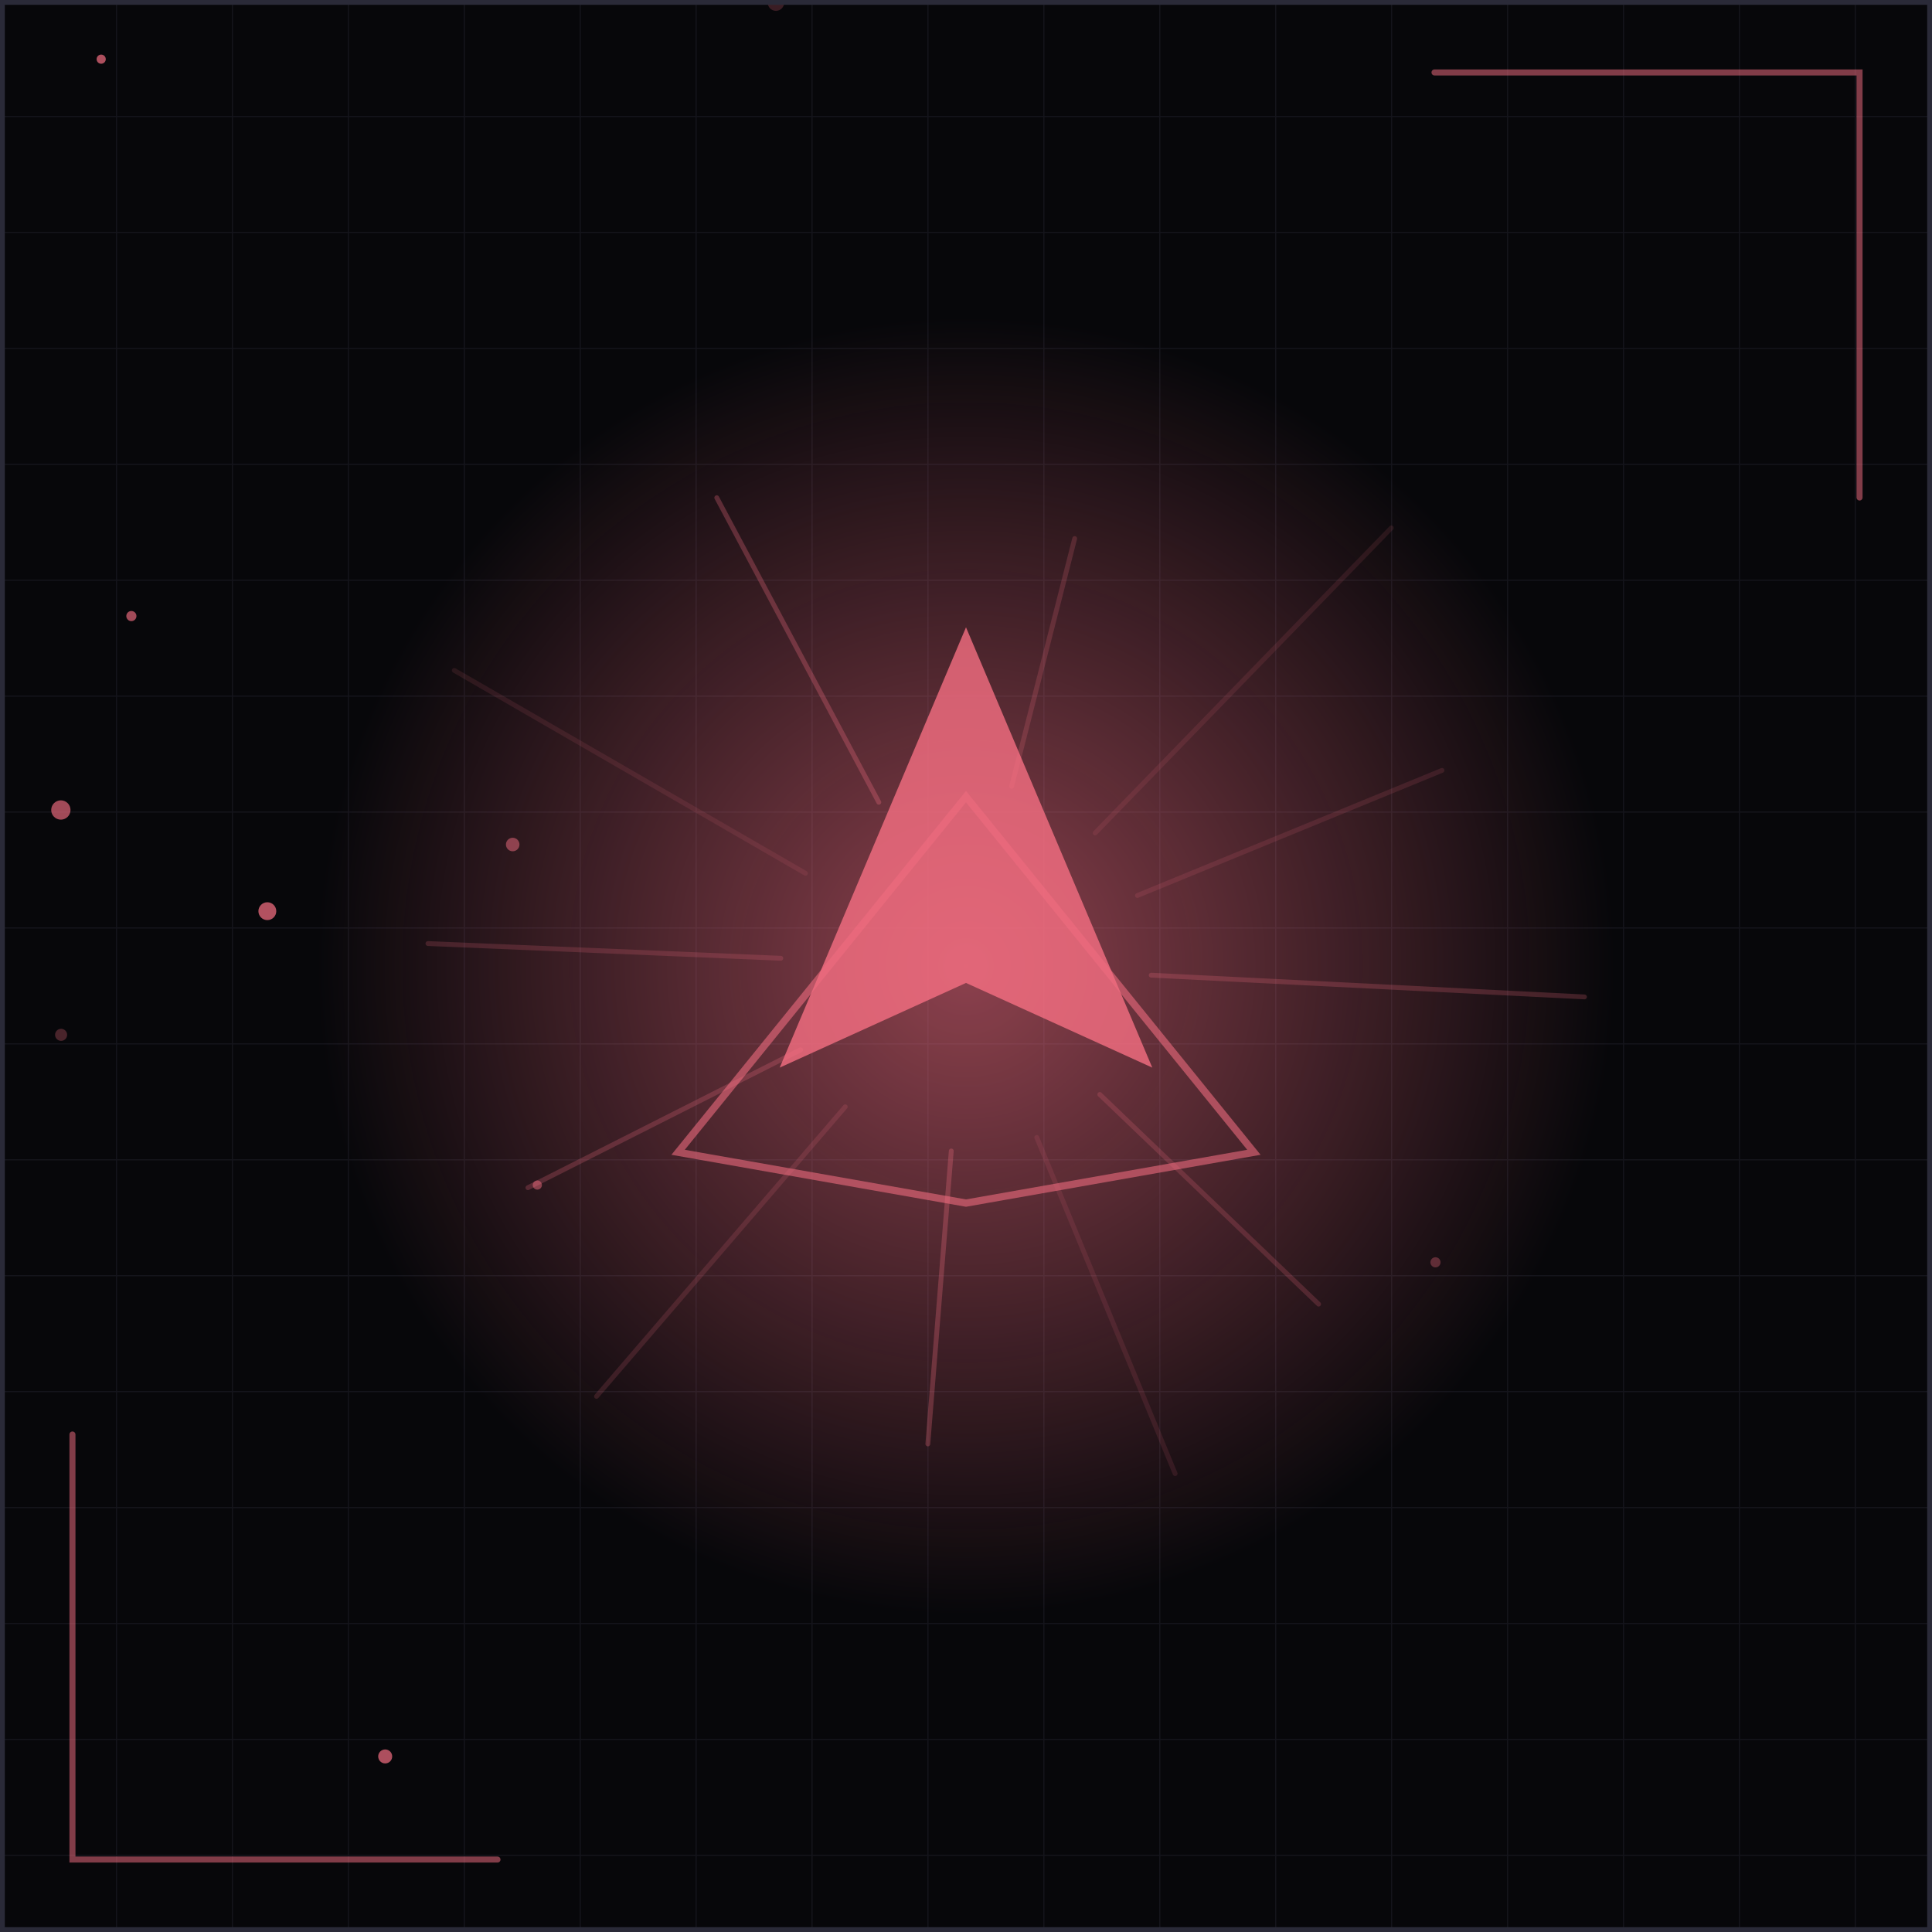
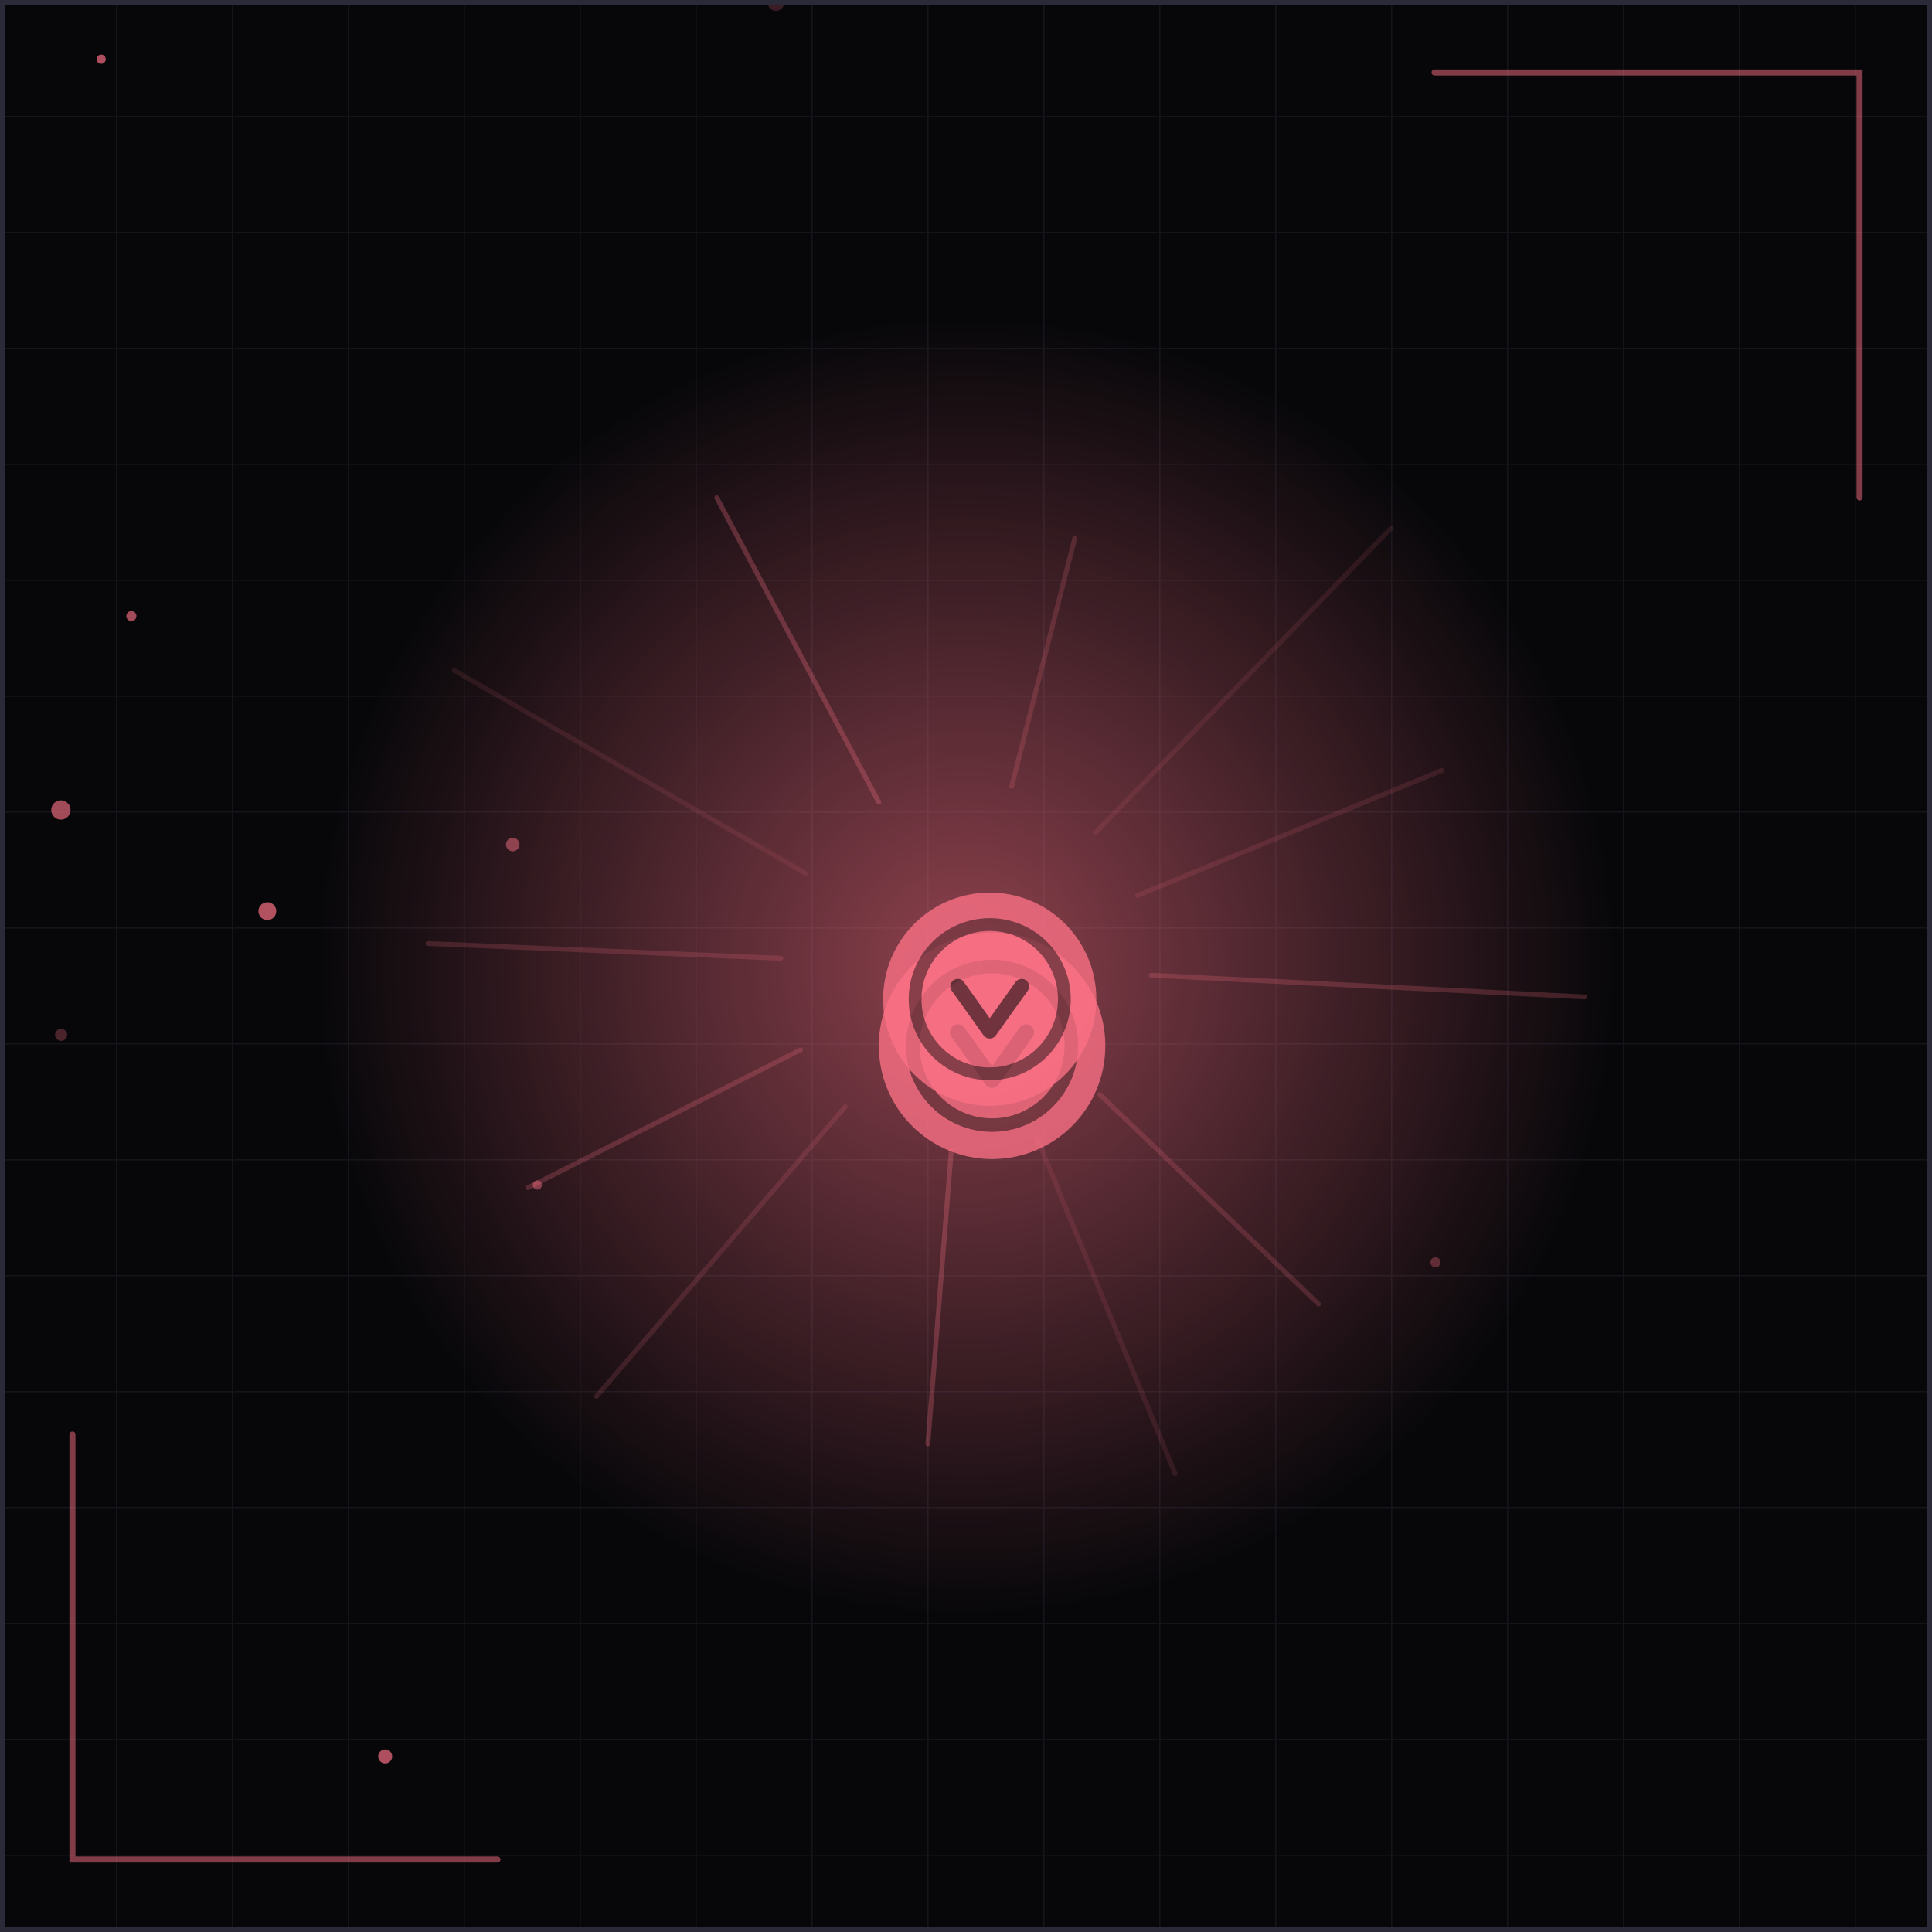
<svg xmlns="http://www.w3.org/2000/svg" width="800" height="800" viewBox="0 0 800 800">
  <rect width="800" height="800" fill="#07070a" />
  <defs>
    <pattern id="grid" width="48" height="48" patternUnits="userSpaceOnUse">
      <path d="M 48 0 L 0 0 0 48" fill="none" stroke="#2a2a38" stroke-width="1" opacity="0.35" />
    </pattern>
  </defs>
  <rect width="800" height="800" fill="url(#grid)" />
  <defs>
    <radialGradient id="glow1" cx="50%" cy="50%" r="50%">
      <stop offset="0%" stop-color="#fb7185" stop-opacity="0.55" />
      <stop offset="100%" stop-color="#fb7185" stop-opacity="0" />
    </radialGradient>
  </defs>
  <circle cx="400" cy="400" r="270" fill="url(#glow1)" />
  <g opacity="0.4" stroke="#fb7185" stroke-width="2" stroke-linecap="round">
    <line x1="476.7" y1="403.8" x2="656.1" y2="412.8" opacity="0.53" />
    <line x1="455.4" y1="453.2" x2="546.0" y2="540.0" opacity="0.47" />
    <line x1="429.3" y1="471.0" x2="486.6" y2="610.2" opacity="0.28" />
    <line x1="393.9" y1="476.6" x2="384.2" y2="597.9" opacity="0.68" />
    <line x1="350.0" y1="458.3" x2="247.0" y2="578.2" opacity="0.37" />
    <line x1="331.5" y1="434.7" x2="218.6" y2="491.8" opacity="0.56" />
    <line x1="323.3" y1="396.8" x2="177.2" y2="390.7" opacity="0.45" />
    <line x1="333.5" y1="361.6" x2="188.1" y2="277.6" opacity="0.26" />
    <line x1="363.9" y1="332.2" x2="296.8" y2="206.1" opacity="0.69" />
    <line x1="418.9" y1="325.6" x2="445.0" y2="223.0" opacity="0.46" />
    <line x1="453.5" y1="344.9" x2="576.1" y2="218.6" opacity="0.27" />
    <line x1="471.0" y1="370.8" x2="597.1" y2="319.0" opacity="0.32" />
  </g>
  <circle cx="159.5" cy="727.3" r="2.9" fill="#fb7185" opacity="0.68" />
  <circle cx="212.3" cy="349.7" r="2.8" fill="#fb7185" opacity="0.48" />
  <circle cx="54.4" cy="255.1" r="2.1" fill="#fb7185" opacity="0.63" />
  <circle cx="594.4" cy="522.7" r="2.1" fill="#fb7185" opacity="0.31" />
  <circle cx="222.5" cy="490.7" r="1.9" fill="#fb7185" opacity="0.46" />
  <circle cx="321.3" cy="1.1" r="3.4" fill="#fb7185" opacity="0.21" />
  <circle cx="110.7" cy="377.3" r="3.7" fill="#fb7185" opacity="0.70" />
  <circle cx="25.2" cy="335.4" r="4.0" fill="#fb7185" opacity="0.63" />
  <circle cx="25.3" cy="428.5" r="2.5" fill="#fb7185" opacity="0.27" />
  <circle cx="41.9" cy="24.5" r="1.9" fill="#fb7185" opacity="0.68" />
-   <g transform="translate(400 400)" opacity="0.9">
-     <path d="M0 -140.25 L 77.138 42.075 L 0 7.013 L -77.138 42.075 Z" fill="#fb7185" opacity="0.85" />
-     <path d="M0 -70.125 L 119.212 77.138 L 0 98.175 L -119.212 77.138 Z" fill="none" stroke="#fb7185" stroke-width="3" opacity="0.6" />
+   <g transform="translate(410.7983 433.05)" opacity="0.92">
+     <circle cx="0" cy="0" r="46.896" fill="#fb7185" opacity="0.85" />
+     <circle cx="0" cy="0" r="32.827" fill="none" stroke="#07070a" stroke-width="5.6" opacity="0.5" />
+     <path d="M -14.1 -5.6 L 0 14.1 L 14.1 -5.6" fill="none" stroke="#07070a" stroke-width="6.6" stroke-linecap="round" stroke-linejoin="round" opacity="0.6" />
+   </g>
+   <g transform="translate(409.824 413.7484)" opacity="0.92">
+     <circle cx="0" cy="0" r="44.149" fill="#fb7185" opacity="0.85" />
+     <circle cx="0" cy="0" r="30.904" fill="none" stroke="#07070a" stroke-width="5.3" opacity="0.5" />
+     <path d="M -13.2 -5.3 L 0 13.2 L 13.2 -5.3" fill="none" stroke="#07070a" stroke-width="6.2" stroke-linecap="round" stroke-linejoin="round" opacity="0.6" />
  </g>
  <g opacity="0.5" stroke="#fb7185" stroke-width="2.5" stroke-linecap="round">
    <path d="M 594 30 L 770 30 L 770 206" fill="none" />
    <path d="M 30 594 L 30 770 L 206 770" fill="none" />
  </g>
  <rect x="1" y="1" width="798" height="798" fill="none" stroke="#2a2a38" stroke-width="2" />
</svg>
